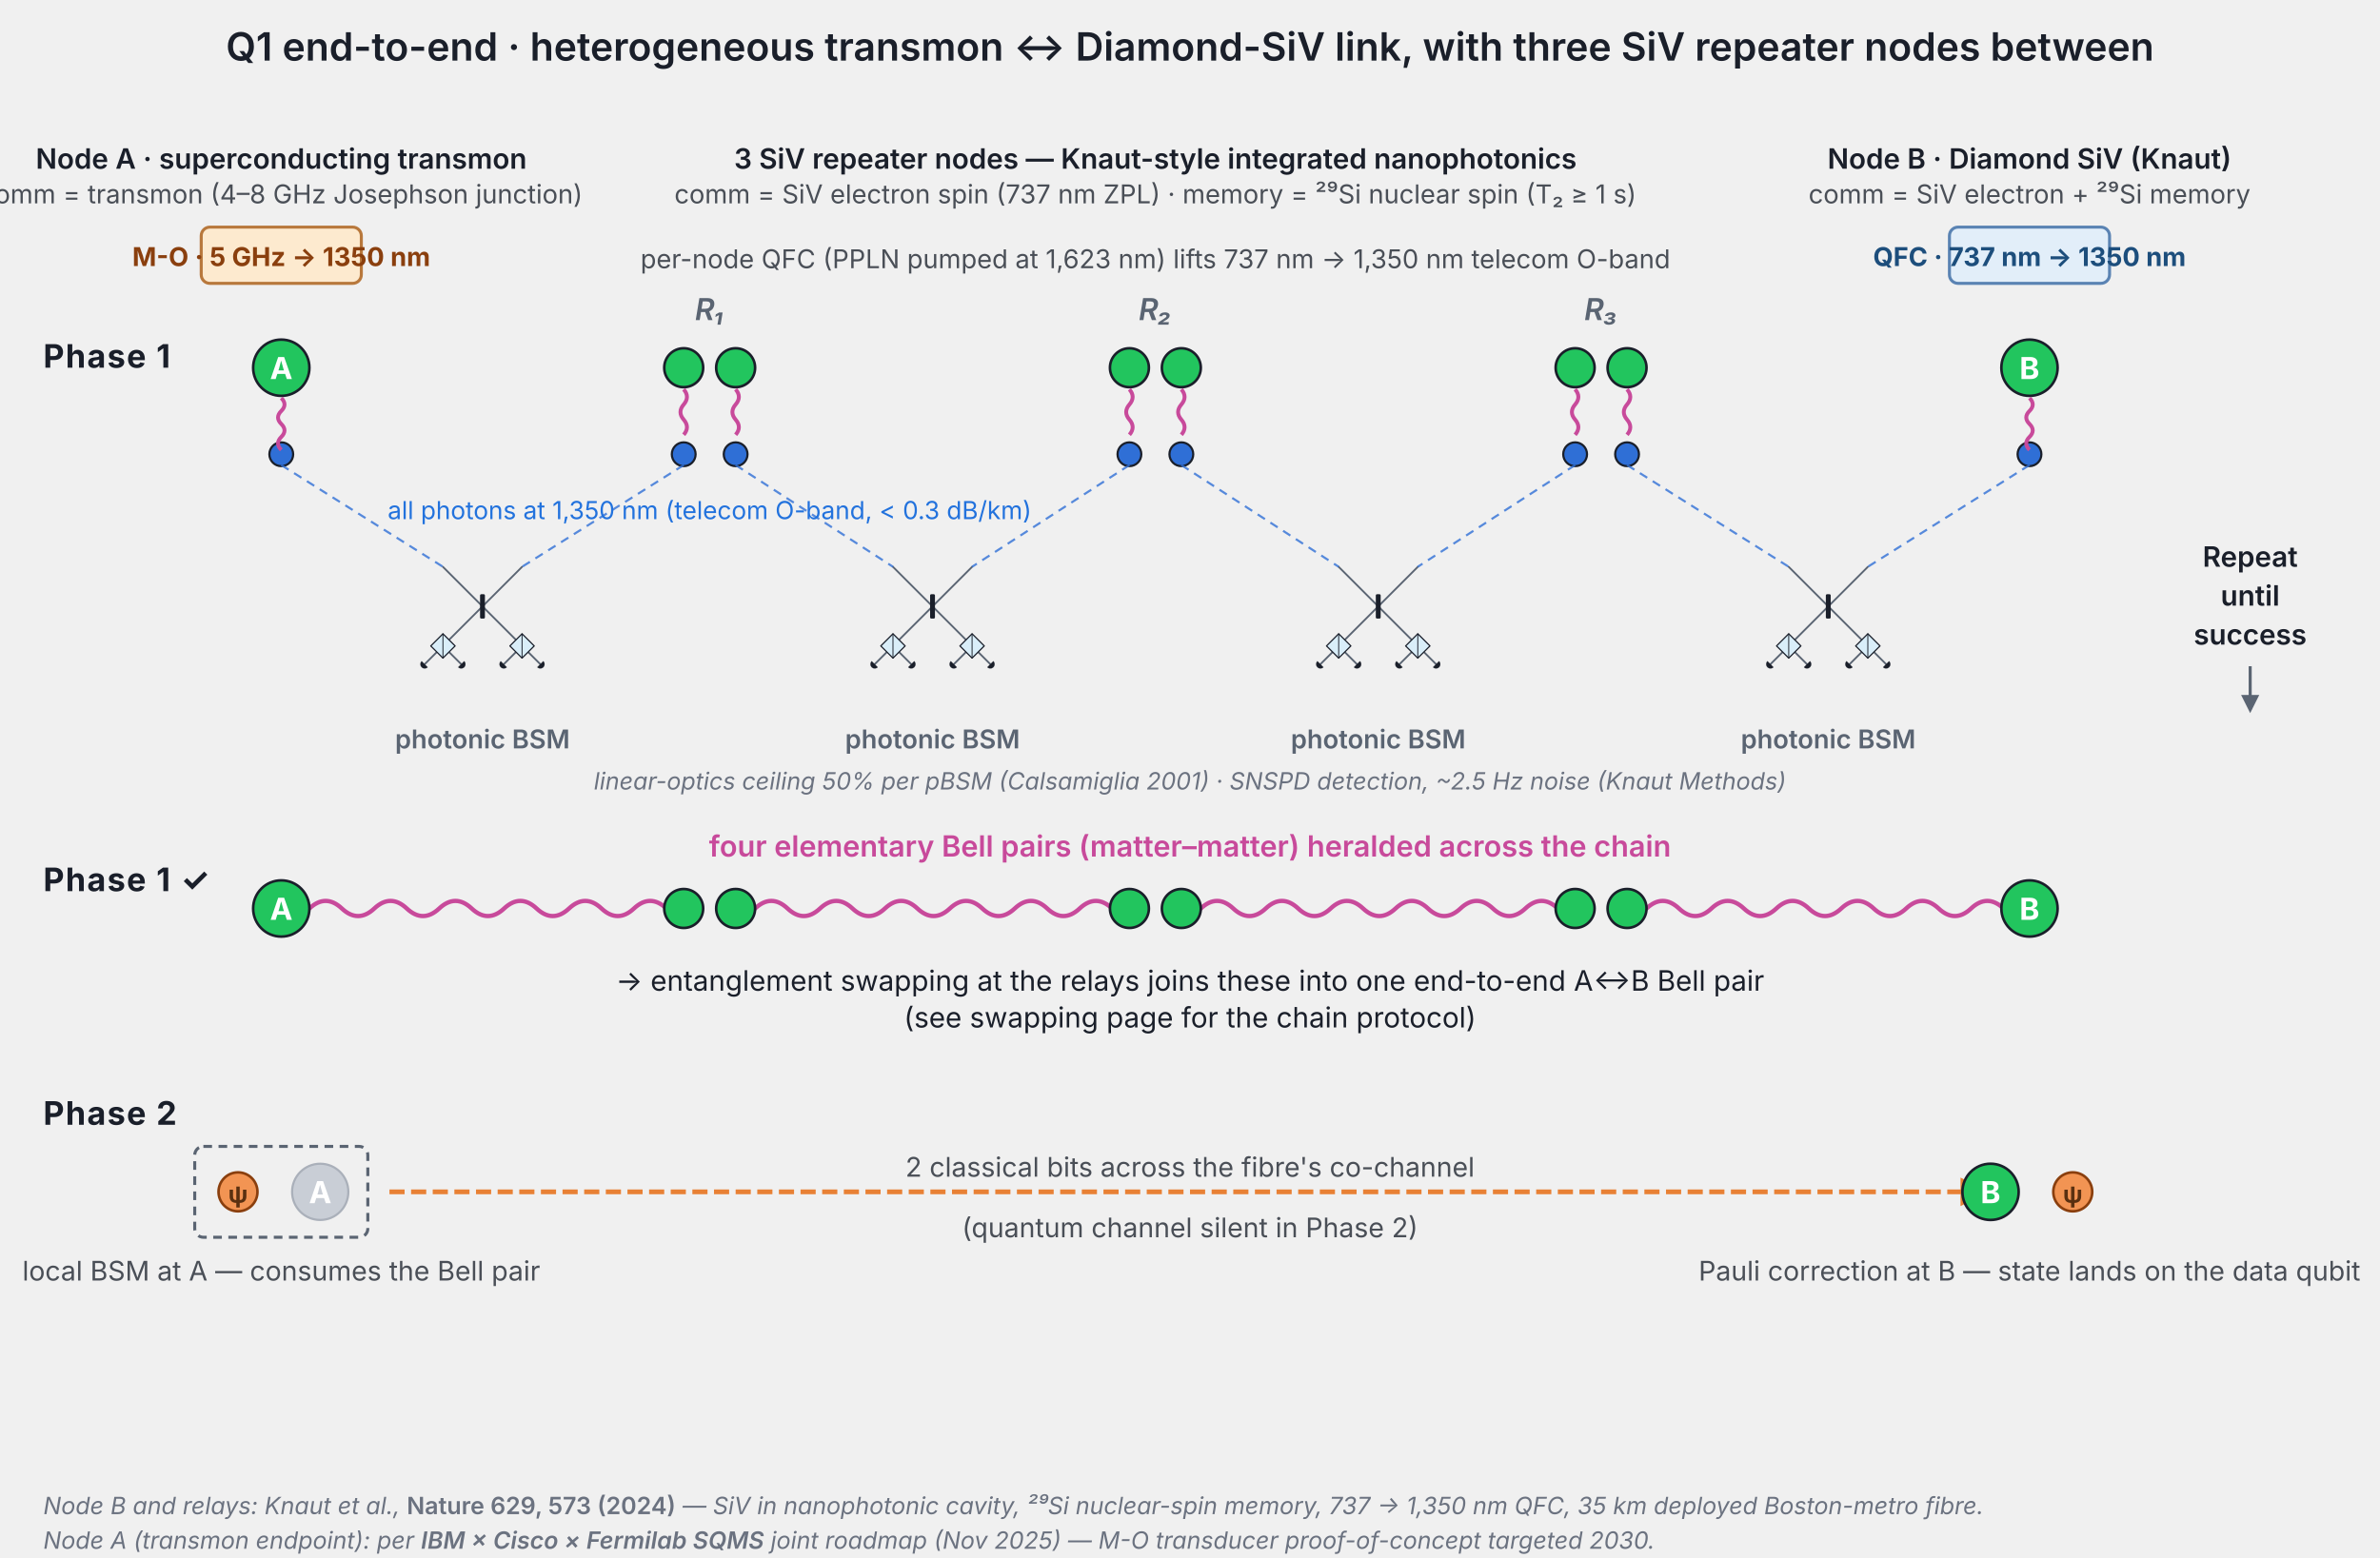
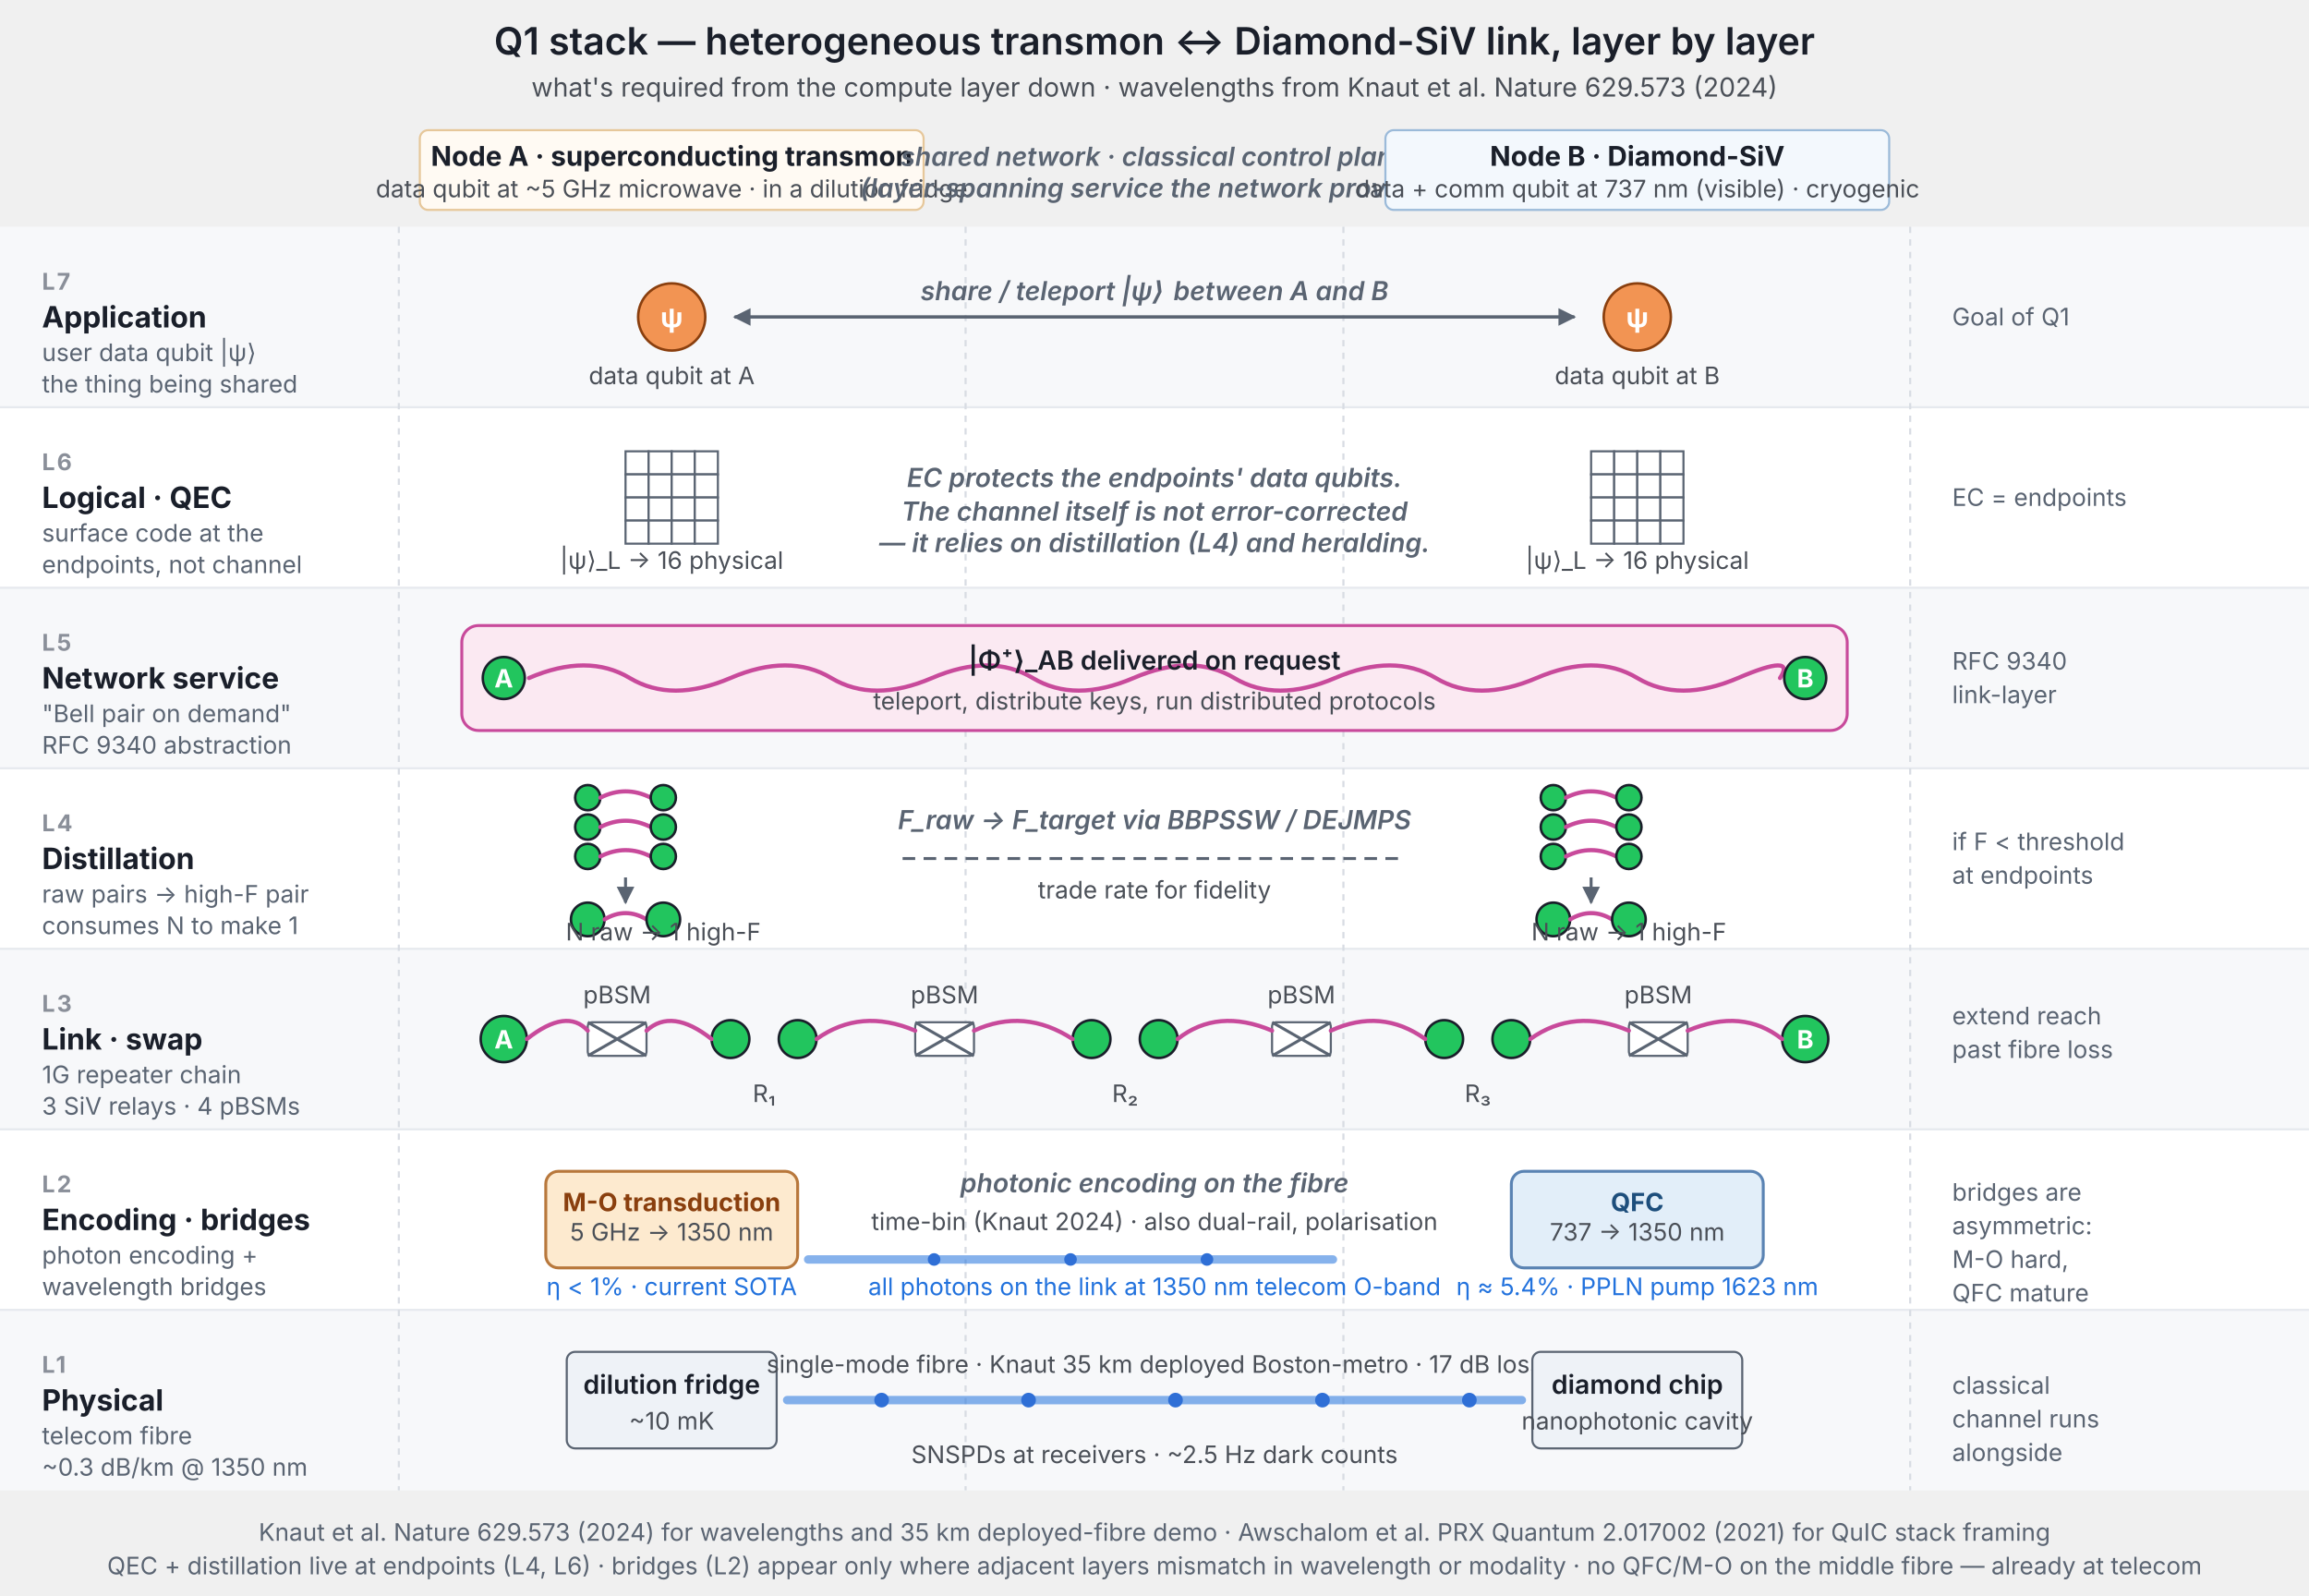
- <svg xmlns="http://www.w3.org/2000/svg" viewBox="0 0 1100 720" role="img" aria-labelledby="q1-title q1-desc">
+ <svg xmlns="http://www.w3.org/2000/svg" viewBox="0 0 1100 760" role="img" aria-labelledby="q1-title q1-desc">
  <defs>
    <style>
-       .matter      { fill: #22c55e; stroke: #1a1f2a; stroke-width: 1.2; }
-       .matter-used { fill: #c9ced6; stroke: #aab0ba; stroke-width: 1.0; }
-       .data        { fill: #f29453; stroke: #8a3f0e; stroke-width: 1.2; }
-       .photon      { fill: #2f6fd6; stroke: #1a1f2a; stroke-width: 1.0; }
-       .ent         { stroke: #c84a9b; stroke-width: 2; fill: none; stroke-linecap: round; }
-       .mp-wave     { stroke: #c84a9b; stroke-width: 1.8; fill: none; }
-       .photon-path { stroke: #2f6fd6; stroke-width: 1; fill: none; stroke-dasharray: 4 3; opacity: 0.8; }
-       .bm-box      { fill: none; stroke: #5a6472; stroke-width: 1.4; stroke-dasharray: 4 3; }
-       .classical   { stroke: #e88135; stroke-width: 2.2; stroke-dasharray: 7 3; fill: none; }
-       .mo-block    { fill: #fdeacf; stroke: #b8783c; stroke-width: 1.4; }
-       .qfc-block   { fill: #e2eef9; stroke: #5a83b3; stroke-width: 1.4; }
-       .title       { font: 600 18px "Inter", system-ui, sans-serif; fill: #1a1f2a; text-anchor: middle; }
-       .stage       { font: 700 15px "Inter", system-ui, sans-serif; fill: #1a1f2a; letter-spacing: 0.04em; }
-       .endpoint    { font: 600 13px "Inter", system-ui, sans-serif; fill: #1a1f2a; text-anchor: middle; }
-       .endpoint-sub{ font: 12px "Inter", system-ui, sans-serif; fill: #4a4f57; text-anchor: middle; }
-       .matter-lbl  { font: 700 14px "Inter", system-ui, sans-serif; fill: #ffffff; text-anchor: middle; dominant-baseline: middle; }
-       .relay-lbl   { font: 600 14px "Inter", system-ui, sans-serif; fill: #5a6472; text-anchor: middle; font-style: italic; }
-       .badge-text  { font: 700 12px "Inter", system-ui, sans-serif; text-anchor: middle; }
-       .badge-mo    { fill: #8a3f0e; }
-       .badge-qfc   { fill: #1d4e7c; }
-       .pbsm-lbl    { font: 600 12px "Inter", system-ui, sans-serif; fill: #5a6472; text-anchor: middle; }
-       .wave-tag    { font: 11.5px "Inter", system-ui, sans-serif; fill: #2272dd; text-anchor: middle; }
-       .ann         { font: 600 13px "Inter", system-ui, sans-serif; fill: #1a1f2a; text-anchor: middle; }
-       .leg         { font: 12.5px "Inter", system-ui, sans-serif; fill: #1a1f2a; }
-       .result-cap  { font: 13px "Inter", system-ui, sans-serif; fill: #1a1f2a; text-anchor: middle; }
-       .bell-lbl    { font: 600 13.5px "Inter", system-ui, sans-serif; fill: #c84a9b; text-anchor: middle; }
-       .phase-cap   { font: 12.5px "Inter", system-ui, sans-serif; fill: #4a4f57; text-anchor: middle; }
-       .footnote    { font: italic 11px "Inter", system-ui, sans-serif; fill: #6b7280; }
-       .bsm-glass   { fill: #d9eef9; stroke: #1a1f2a; stroke-width: 4; stroke-linejoin: round; }
-       .bsm-coat    { stroke: #1a1f2a; stroke-width: 3; stroke-linecap: round; }
-       .bsm-bs      { fill: #1a1f2a; stroke: none; }
-       .bsm-beam    { stroke: #5a6472; stroke-width: 6; fill: none; stroke-linecap: round; }
-       .bsm-det     { fill: #1a1f2a; stroke: #1a1f2a; stroke-width: 0.5; }
+       .band-a { fill: #f7f8fa; }
+       .band-b { fill: #ffffff; }
+       .title  { font: 600 18px "Inter", system-ui, sans-serif; fill: #1a1f2a; text-anchor: middle; }
+       .sub    { font: 12.5px "Inter", system-ui, sans-serif; fill: #4a4f57; text-anchor: middle; }
+       .layer-num { font: 700 11px "Inter", system-ui, sans-serif; fill: #8a8f99; letter-spacing: 0.08em; }
+       .layer-name{ font: 700 14px "Inter", system-ui, sans-serif; fill: #1a1f2a; }
+       .layer-hint{ font: 11.5px "Inter", system-ui, sans-serif; fill: #5a6472; }
+       .col-head  { font: 700 13px "Inter", system-ui, sans-serif; fill: #1a1f2a; text-anchor: middle; }
+       .col-sub   { font: 11.5px "Inter", system-ui, sans-serif; fill: #4a4f57; text-anchor: middle; }
+       .mid-head  { font: 600 12.5px "Inter", system-ui, sans-serif; fill: #5a6472; text-anchor: middle; font-style: italic; }
+       .cell-lbl  { font: 600 12.5px "Inter", system-ui, sans-serif; fill: #1a1f2a; text-anchor: middle; }
+       .cell-sub  { font: 11.5px "Inter", system-ui, sans-serif; fill: #4a4f57; text-anchor: middle; }
+       .cell-num  { font: 11.5px "Inter", system-ui, sans-serif; fill: #2272dd; text-anchor: middle; }
+       .right-note{ font: 11.5px "Inter", system-ui, sans-serif; fill: #5a6472; }
+       .data      { fill: #f29453; stroke: #8a3f0e; stroke-width: 1.2; }
+       .data-lbl  { font: 700 13px "Inter", system-ui, sans-serif; fill: #ffffff; text-anchor: middle; dominant-baseline: middle; }
+       .matter    { fill: #22c55e; stroke: #1a1f2a; stroke-width: 1.2; }
+       .matter-lbl{ font: 700 12px "Inter", system-ui, sans-serif; fill: #ffffff; text-anchor: middle; dominant-baseline: middle; }
+       .ent       { stroke: #c84a9b; stroke-width: 2; fill: none; stroke-linecap: round; }
+       .ent-lbl   { font: 600 12px "Inter", system-ui, sans-serif; fill: #c84a9b; text-anchor: middle; }
+       .mo-block  { fill: #fdeacf; stroke: #b8783c; stroke-width: 1.4; }
+       .qfc-block { fill: #e2eef9; stroke: #5a83b3; stroke-width: 1.4; }
+       .badge-mo  { font: 700 12px "Inter", system-ui, sans-serif; fill: #8a3f0e; text-anchor: middle; }
+       .badge-qfc { font: 700 12px "Inter", system-ui, sans-serif; fill: #1d4e7c; text-anchor: middle; }
+       .qec-cell  { fill: #ffffff; stroke: #5a6472; stroke-width: 1; }
+       .fibre     { stroke: #2272dd; stroke-width: 4; fill: none; stroke-linecap: round; opacity: 0.55; }
+       .photon-dot{ fill: #2f6fd6; }
+       .col-div   { stroke: #d8dce3; stroke-width: 1; stroke-dasharray: 3 3; fill: none; }
+       .band-div  { stroke: #e6e9ee; stroke-width: 1; fill: none; }
+       .pbsm-mini { fill: #ffffff; stroke: #5a6472; stroke-width: 1; }
+       .swap-x    { stroke: #5a6472; stroke-width: 1.4; fill: none; }
+       .arrow     { stroke: #5a6472; stroke-width: 1.4; fill: none; }
+       .arrow-mut { stroke: #aab0ba; stroke-width: 1.2; fill: none; stroke-dasharray: 3 3; }
+       .footer    { font: 11.5px "Inter", system-ui, sans-serif; fill: #5a6472; text-anchor: middle; }
    </style>
-     <marker id="arr" viewBox="0 0 10 10" refX="8" refY="5" markerWidth="6" markerHeight="6" orient="auto-start-reverse">
+     <marker id="arr-end" viewBox="0 0 10 10" refX="9" refY="5" markerWidth="6" markerHeight="6" orient="auto">
      <path d="M0,0 L10,5 L0,10 z" fill="#5a6472" />
    </marker>
-     <marker id="carr" viewBox="0 0 10 10" refX="9" refY="5" markerWidth="6" markerHeight="6" orient="auto">
-       <path d="M0,0 L10,5 L0,10 z" fill="#e88135" />
-     </marker>
-     <symbol id="bsm-detector" overflow="visible">
-       <path class="bsm-det" d="M -14,0 A 14,14 0 0 1 14,0 Z" />
-     </symbol>
-     <symbol id="ph-bsm" viewBox="0 0 640 540" overflow="visible">
-       <line class="bsm-beam" x1="190" y1="50" x2="450" y2="310" />
-       <line class="bsm-beam" x1="450" y1="310" x2="510" y2="370" />
-       <line class="bsm-beam" x1="450" y1="310" x2="390" y2="370" />
-       <line class="bsm-beam" x1="450" y1="50" x2="190" y2="310" />
-       <line class="bsm-beam" x1="190" y1="310" x2="130" y2="370" />
-       <line class="bsm-beam" x1="190" y1="310" x2="250" y2="370" />
-       <rect class="bsm-bs" x="312" y="140" width="16" height="80" rx="4" />
-       <polygon class="bsm-glass" points="190,270 230,310 190,350 150,310" />
-       <line class="bsm-coat" x1="190" y1="270" x2="190" y2="350" />
-       <polygon class="bsm-glass" points="450,270 490,310 450,350 410,310" />
-       <line class="bsm-coat" x1="450" y1="270" x2="450" y2="350" />
-       <use href="#bsm-detector" transform="translate(130,370) rotate(-135)" />
-       <use href="#bsm-detector" transform="translate(250,370) rotate(135)" />
-       <use href="#bsm-detector" transform="translate(390,370) rotate(-135)" />
-       <use href="#bsm-detector" transform="translate(510,370) rotate(135)" />
-     </symbol>
  </defs>
-   <text class="title" x="550" y="28">Q1 end-to-end · heterogeneous transmon ↔ Diamond-SiV link, with three SiV repeater nodes between</text>
-   <text class="endpoint" x="130" y="78">Node A · superconducting transmon</text>
-   <text class="endpoint-sub" x="130" y="94">comm = transmon (4–8 GHz Josephson junction)</text>
-   <rect class="mo-block" x="93" y="105" width="74" height="26" rx="4" />
-   <text class="badge-text badge-mo" x="130" y="123">M-O · 5 GHz → 1350 nm</text>
-   <text class="endpoint" x="534" y="78">3 SiV repeater nodes — Knaut-style integrated nanophotonics</text>
-   <text class="endpoint-sub" x="534" y="94">comm = SiV electron spin (737 nm ZPL) · memory = ²⁹Si nuclear spin (T₂ ≥ 1 s)</text>
-   <text class="endpoint-sub" x="534" y="124">per-node QFC (PPLN pumped at 1,623 nm) lifts 737 nm → 1,350 nm telecom O-band</text>
-   <text class="endpoint" x="938" y="78">Node B · Diamond SiV (Knaut)</text>
-   <text class="endpoint-sub" x="938" y="94">comm = SiV electron + ²⁹Si memory</text>
-   <rect class="qfc-block" x="901" y="105" width="74" height="26" rx="4" />
-   <text class="badge-text badge-qfc" x="938" y="123">QFC · 737 nm → 1350 nm</text>
-   <text class="stage" x="20" y="170">Phase 1</text>
-   <circle class="matter" cx="130" cy="170" r="13" />
-   <text class="matter-lbl" x="130" y="170">A</text>
-   <text class="relay-lbl" x="328" y="148">R₁</text>
-   <circle class="matter" cx="316" cy="170" r="9" />
-   <circle class="matter" cx="340" cy="170" r="9" />
-   <text class="relay-lbl" x="534" y="148">R₂</text>
-   <circle class="matter" cx="522" cy="170" r="9" />
-   <circle class="matter" cx="546" cy="170" r="9" />
-   <text class="relay-lbl" x="740" y="148">R₃</text>
-   <circle class="matter" cx="728" cy="170" r="9" />
-   <circle class="matter" cx="752" cy="170" r="9" />
-   <circle class="matter" cx="938" cy="170" r="13" />
-   <text class="matter-lbl" x="938" y="170">B</text>
-   <circle class="photon" cx="130" cy="210" r="5.5" />
-   <circle class="photon" cx="316" cy="210" r="5.5" />
-   <circle class="photon" cx="340" cy="210" r="5.5" />
-   <circle class="photon" cx="522" cy="210" r="5.5" />
-   <circle class="photon" cx="546" cy="210" r="5.5" />
-   <circle class="photon" cx="728" cy="210" r="5.5" />
-   <circle class="photon" cx="752" cy="210" r="5.5" />
-   <circle class="photon" cx="938" cy="210" r="5.5" />
-   <path class="mp-wave" d="M 130,184 q 3,3 0,6 t 0,6 t 0,6 t 0,6" />
-   <path class="mp-wave" d="M 316,180 q 3,3.5 0,7 t 0,7 t 0,7" />
-   <path class="mp-wave" d="M 340,180 q 3,3.5 0,7 t 0,7 t 0,7" />
-   <path class="mp-wave" d="M 522,180 q 3,3.5 0,7 t 0,7 t 0,7" />
-   <path class="mp-wave" d="M 546,180 q 3,3.5 0,7 t 0,7 t 0,7" />
-   <path class="mp-wave" d="M 728,180 q 3,3.5 0,7 t 0,7 t 0,7" />
-   <path class="mp-wave" d="M 752,180 q 3,3.5 0,7 t 0,7 t 0,7" />
-   <path class="mp-wave" d="M 938,184 q 3,3 0,6 t 0,6 t 0,6 t 0,6" />
-   <use href="#ph-bsm" x="178" y="255" width="90" height="76" />
-   <use href="#ph-bsm" x="386" y="255" width="90" height="76" />
-   <use href="#ph-bsm" x="592" y="255" width="90" height="76" />
-   <use href="#ph-bsm" x="800" y="255" width="90" height="76" />
-   <path class="photon-path" d="M 130,215 L 204.72,262.03" />
-   <path class="photon-path" d="M 316,215 L 241.28,262.03" />
-   <path class="photon-path" d="M 340,215 L 412.72,262.03" />
-   <path class="photon-path" d="M 522,215 L 449.28,262.03" />
-   <path class="photon-path" d="M 546,215 L 618.72,262.03" />
-   <path class="photon-path" d="M 728,215 L 655.28,262.03" />
-   <path class="photon-path" d="M 752,215 L 826.72,262.03" />
-   <path class="photon-path" d="M 938,215 L 863.28,262.03" />
-   <text class="pbsm-lbl" x="223" y="346">photonic BSM</text>
-   <text class="pbsm-lbl" x="431" y="346">photonic BSM</text>
-   <text class="pbsm-lbl" x="637" y="346">photonic BSM</text>
-   <text class="pbsm-lbl" x="845" y="346">photonic BSM</text>
-   <text class="wave-tag" x="328" y="240">all photons at 1,350 nm (telecom O-band, &lt; 0.3 dB/km)</text>
-   <text class="ann" x="1040" y="262">Repeat</text>
-   <text class="ann" x="1040" y="280">until</text>
-   <text class="ann" x="1040" y="298">success</text>
-   <line x1="1040" y1="308" x2="1040" y2="328" stroke="#5a6472" stroke-width="1.4" marker-end="url(#arr)" />
-   <text class="footnote" x="550" y="365" text-anchor="middle">linear-optics ceiling 50% per pBSM (Calsamiglia 2001) · SNSPD detection, ~2.5 Hz noise (Knaut Methods)</text>
-   <text class="stage" x="20" y="412">Phase 1 ✓</text>
-   <path class="ent" d="M 143,420 q 7.5,-7 15,0 t 15,0 t 15,0 t 15,0 t 15,0 t 15,0 t 15,0 t 15,0 t 15,0 t 15,0 t 15,0" />
-   <path class="ent" d="M 349,420 q 7.5,-7 15,0 t 15,0 t 15,0 t 15,0 t 15,0 t 15,0 t 15,0 t 15,0 t 15,0 t 15,0 t 15,0" />
-   <path class="ent" d="M 555,420 q 7.5,-7 15,0 t 15,0 t 15,0 t 15,0 t 15,0 t 15,0 t 15,0 t 15,0 t 15,0 t 15,0 t 15,0" />
-   <path class="ent" d="M 761,420 q 7.5,-7 15,0 t 15,0 t 15,0 t 15,0 t 15,0 t 15,0 t 15,0 t 15,0 t 15,0 t 15,0 t 15,0" />
-   <circle class="matter" cx="130" cy="420" r="13" />
-   <text class="matter-lbl" x="130" y="420">A</text>
-   <circle class="matter" cx="316" cy="420" r="9" />
-   <circle class="matter" cx="340" cy="420" r="9" />
-   <circle class="matter" cx="522" cy="420" r="9" />
-   <circle class="matter" cx="546" cy="420" r="9" />
-   <circle class="matter" cx="728" cy="420" r="9" />
-   <circle class="matter" cx="752" cy="420" r="9" />
-   <circle class="matter" cx="938" cy="420" r="13" />
-   <text class="matter-lbl" x="938" y="420">B</text>
-   <text class="bell-lbl" x="550" y="396">four elementary Bell pairs (matter–matter) heralded across the chain</text>
-   <text class="result-cap" x="550" y="458">→ entanglement swapping at the relays joins these into one end-to-end A↔B Bell pair</text>
-   <text class="result-cap" x="550" y="475" font-style="italic" fill="#6b7280">(see swapping page for the chain protocol)</text>
-   <text class="stage" x="20" y="520">Phase 2</text>
-   <rect class="bm-box" x="90" y="530" width="80" height="42" rx="4" />
-   <circle class="data" cx="110" cy="551" r="9" />
-   <text x="110" y="556" text-anchor="middle" font-family="Inter, system-ui, sans-serif" font-size="11" font-weight="700" fill="#5a3010">ψ</text>
-   <circle class="matter-used" cx="148" cy="551" r="13" />
-   <text class="matter-lbl" x="148" y="551" fill="#7a818a">A</text>
-   <text class="phase-cap" x="130" y="592">local BSM at A — consumes the Bell pair</text>
-   <line class="classical" x1="180" y1="551" x2="918" y2="551" marker-end="url(#carr)" />
-   <text class="phase-cap" x="550" y="544" font-weight="600">2 classical bits across the fibre's co-channel</text>
-   <text class="phase-cap" x="550" y="572" font-style="italic" fill="#7e5cb4">(quantum channel silent in Phase 2)</text>
-   <circle class="matter" cx="920" cy="551" r="13" />
-   <text class="matter-lbl" x="920" y="551">B</text>
-   <circle class="data" cx="958" cy="551" r="9" />
-   <text x="958" y="556" text-anchor="middle" font-family="Inter, system-ui, sans-serif" font-size="11" font-weight="700" fill="#5a3010">ψ</text>
-   <text class="phase-cap" x="938" y="592">Pauli correction at B — state lands on the data qubit</text>
-   <text class="footnote" x="20" y="700" text-anchor="start">Node B and relays: Knaut et al., <tspan font-style="normal" font-weight="600">Nature 629, 573 (2024)</tspan> — SiV in nanophotonic cavity, ²⁹Si nuclear-spin memory, 737 → 1,350 nm QFC, 35 km deployed Boston-metro fibre.</text>
-   <text class="footnote" x="20" y="716" text-anchor="start">Node A (transmon endpoint): per <tspan font-weight="600">IBM × Cisco × Fermilab SQMS</tspan> joint roadmap (Nov 2025) — M-O transducer proof-of-concept targeted 2030.</text>
+   <text class="title" x="550" y="26">Q1 stack — heterogeneous transmon ↔ Diamond-SiV link, layer by layer</text>
+   <text class="sub" x="550" y="46">what's required from the compute layer down · wavelengths from Knaut et al. Nature 629.573 (2024)</text>
+   <rect x="200" y="62" width="240" height="38" rx="4" fill="#fffaf3" stroke="#e6c79a" stroke-width="1" />
+   <text class="col-head" x="320" y="79">Node A · superconducting transmon</text>
+   <text class="col-sub" x="320" y="94">data qubit at ~5 GHz microwave · in a dilution fridge</text>
+   <text class="mid-head" x="550" y="79">shared network · classical control plane</text>
+   <text class="mid-head" x="550" y="94">(layer-spanning service the network provides)</text>
+   <rect x="660" y="62" width="240" height="38" rx="4" fill="#f3f8fd" stroke="#9bbad9" stroke-width="1" />
+   <text class="col-head" x="780" y="79">Node B · Diamond-SiV</text>
+   <text class="col-sub" x="780" y="94">data + comm qubit at 737 nm (visible) · cryogenic</text>
+   <rect class="band-a" x="0" y="108" width="1100" height="86" />
+   <rect class="band-b" x="0" y="194" width="1100" height="86" />
+   <rect class="band-a" x="0" y="280" width="1100" height="86" />
+   <rect class="band-b" x="0" y="366" width="1100" height="86" />
+   <rect class="band-a" x="0" y="452" width="1100" height="86" />
+   <rect class="band-b" x="0" y="538" width="1100" height="86" />
+   <rect class="band-a" x="0" y="624" width="1100" height="86" />
+   <line class="band-div" x1="0" y1="194" x2="1100" y2="194" />
+   <line class="band-div" x1="0" y1="280" x2="1100" y2="280" />
+   <line class="band-div" x1="0" y1="366" x2="1100" y2="366" />
+   <line class="band-div" x1="0" y1="452" x2="1100" y2="452" />
+   <line class="band-div" x1="0" y1="538" x2="1100" y2="538" />
+   <line class="band-div" x1="0" y1="624" x2="1100" y2="624" />
+   <line class="col-div" x1="190" y1="108" x2="190" y2="710" />
+   <line class="col-div" x1="460" y1="108" x2="460" y2="710" />
+   <line class="col-div" x1="640" y1="108" x2="640" y2="710" />
+   <line class="col-div" x1="910" y1="108" x2="910" y2="710" />
+   <text class="layer-num" x="20" y="138">L7</text>
+   <text class="layer-name" x="20" y="156">Application</text>
+   <text class="layer-hint" x="20" y="172">user data qubit |ψ⟩</text>
+   <text class="layer-hint" x="20" y="187">the thing being shared</text>
+   <circle class="data" cx="320" cy="151" r="16" />
+   <text class="data-lbl" x="320" y="151">ψ</text>
+   <text class="cell-sub" x="320" y="183">data qubit at A</text>
+   <line class="arrow" x1="350" y1="151" x2="750" y2="151" marker-end="url(#arr-end)" />
+   <line class="arrow" x1="750" y1="151" x2="350" y2="151" marker-end="url(#arr-end)" />
+   <text class="mid-head" x="550" y="143">share / teleport |ψ⟩ between A and B</text>
+   <circle class="data" cx="780" cy="151" r="16" />
+   <text class="data-lbl" x="780" y="151">ψ</text>
+   <text class="cell-sub" x="780" y="183">data qubit at B</text>
+   <text class="right-note" x="930" y="155">Goal of Q1</text>
+   <text class="layer-num" x="20" y="224">L6</text>
+   <text class="layer-name" x="20" y="242">Logical · QEC</text>
+   <text class="layer-hint" x="20" y="258">surface code at the</text>
+   <text class="layer-hint" x="20" y="273">endpoints, not channel</text>
+   <g transform="translate(298 215)">
+     <rect class="qec-cell" x="0" y="0" width="11" height="11" />
+     <rect class="qec-cell" x="11" y="0" width="11" height="11" />
+     <rect class="qec-cell" x="22" y="0" width="11" height="11" />
+     <rect class="qec-cell" x="33" y="0" width="11" height="11" />
+     <rect class="qec-cell" x="0" y="11" width="11" height="11" />
+     <rect class="qec-cell" x="11" y="11" width="11" height="11" />
+     <rect class="qec-cell" x="22" y="11" width="11" height="11" />
+     <rect class="qec-cell" x="33" y="11" width="11" height="11" />
+     <rect class="qec-cell" x="0" y="22" width="11" height="11" />
+     <rect class="qec-cell" x="11" y="22" width="11" height="11" />
+     <rect class="qec-cell" x="22" y="22" width="11" height="11" />
+     <rect class="qec-cell" x="33" y="22" width="11" height="11" />
+     <rect class="qec-cell" x="0" y="33" width="11" height="11" />
+     <rect class="qec-cell" x="11" y="33" width="11" height="11" />
+     <rect class="qec-cell" x="22" y="33" width="11" height="11" />
+     <rect class="qec-cell" x="33" y="33" width="11" height="11" />
+   </g>
+   <text class="cell-sub" x="320" y="271">|ψ⟩_L → 16 physical</text>
+   <text class="mid-head" x="550" y="232">EC protects the endpoints' data qubits.</text>
+   <text class="mid-head" x="550" y="248">The channel itself is not error-corrected</text>
+   <text class="mid-head" x="550" y="263">— it relies on distillation (L4) and heralding.</text>
+   <g transform="translate(758 215)">
+     <rect class="qec-cell" x="0" y="0" width="11" height="11" />
+     <rect class="qec-cell" x="11" y="0" width="11" height="11" />
+     <rect class="qec-cell" x="22" y="0" width="11" height="11" />
+     <rect class="qec-cell" x="33" y="0" width="11" height="11" />
+     <rect class="qec-cell" x="0" y="11" width="11" height="11" />
+     <rect class="qec-cell" x="11" y="11" width="11" height="11" />
+     <rect class="qec-cell" x="22" y="11" width="11" height="11" />
+     <rect class="qec-cell" x="33" y="11" width="11" height="11" />
+     <rect class="qec-cell" x="0" y="22" width="11" height="11" />
+     <rect class="qec-cell" x="11" y="22" width="11" height="11" />
+     <rect class="qec-cell" x="22" y="22" width="11" height="11" />
+     <rect class="qec-cell" x="33" y="22" width="11" height="11" />
+     <rect class="qec-cell" x="0" y="33" width="11" height="11" />
+     <rect class="qec-cell" x="11" y="33" width="11" height="11" />
+     <rect class="qec-cell" x="22" y="33" width="11" height="11" />
+     <rect class="qec-cell" x="33" y="33" width="11" height="11" />
+   </g>
+   <text class="cell-sub" x="780" y="271">|ψ⟩_L → 16 physical</text>
+   <text class="right-note" x="930" y="241">EC = endpoints</text>
+   <text class="layer-num" x="20" y="310">L5</text>
+   <text class="layer-name" x="20" y="328">Network service</text>
+   <text class="layer-hint" x="20" y="344">"Bell pair on demand"</text>
+   <text class="layer-hint" x="20" y="359">RFC 9340 abstraction</text>
+   <rect x="220" y="298" width="660" height="50" rx="8" fill="#fbe9f2" stroke="#c84a9b" stroke-width="1.4" />
+   <circle class="matter" cx="240" cy="323" r="10" />
+   <text class="matter-lbl" x="240" y="323">A</text>
+   <path class="ent" d="M252 323 Q 280 311, 300 323 T 348 323 T 396 323 T 444 323 T 492 323 T 540 323 T 588 323 T 636 323 T 684 323 T 732 323 T 780 323 T 828 323 T 848 323" />
+   <circle class="matter" cx="860" cy="323" r="10" />
+   <text class="matter-lbl" x="860" y="323">B</text>
+   <text class="cell-lbl" x="550" y="319">|Φ⁺⟩_AB  delivered on request</text>
+   <text class="cell-sub" x="550" y="338">teleport, distribute keys, run distributed protocols</text>
+   <text class="right-note" x="930" y="319">RFC 9340</text>
+   <text class="right-note" x="930" y="335">link-layer</text>
+   <text class="layer-num" x="20" y="396">L4</text>
+   <text class="layer-name" x="20" y="414">Distillation</text>
+   <text class="layer-hint" x="20" y="430">raw pairs → high-F pair</text>
+   <text class="layer-hint" x="20" y="445">consumes N to make 1</text>
+   <g transform="translate(280 380)">
+     <circle class="matter" cx="0" cy="0" r="6" />
+     <path class="ent" d="M6 0 Q 18 -6, 30 0" />
+     <circle class="matter" cx="36" cy="0" r="6" />
+     <circle class="matter" cx="0" cy="14" r="6" />
+     <path class="ent" d="M6 14 Q 18 8, 30 14" />
+     <circle class="matter" cx="36" cy="14" r="6" />
+     <circle class="matter" cx="0" cy="28" r="6" />
+     <path class="ent" d="M6 28 Q 18 22, 30 28" />
+     <circle class="matter" cx="36" cy="28" r="6" />
+     <line class="arrow" x1="18" y1="38" x2="18" y2="50" marker-end="url(#arr-end)" />
+     <circle class="matter" cx="0" cy="58" r="8" />
+     <path class="ent" d="M8 58 Q 18 52, 28 58" stroke-width="2.5" />
+     <circle class="matter" cx="36" cy="58" r="8" />
+   </g>
+   <text class="cell-sub" x="316" y="448">N raw → 1 high-F</text>
+   <text class="mid-head" x="550" y="395">F_raw → F_target via BBPSSW / DEJMPS</text>
+   <line class="arrow" x1="430" y1="409" x2="670" y2="409" stroke-dasharray="6 4" stroke="#aab0ba" />
+   <text class="cell-sub" x="550" y="428">trade rate for fidelity</text>
+   <g transform="translate(740 380)">
+     <circle class="matter" cx="0" cy="0" r="6" />
+     <path class="ent" d="M6 0 Q 18 -6, 30 0" />
+     <circle class="matter" cx="36" cy="0" r="6" />
+     <circle class="matter" cx="0" cy="14" r="6" />
+     <path class="ent" d="M6 14 Q 18 8, 30 14" />
+     <circle class="matter" cx="36" cy="14" r="6" />
+     <circle class="matter" cx="0" cy="28" r="6" />
+     <path class="ent" d="M6 28 Q 18 22, 30 28" />
+     <circle class="matter" cx="36" cy="28" r="6" />
+     <line class="arrow" x1="18" y1="38" x2="18" y2="50" marker-end="url(#arr-end)" />
+     <circle class="matter" cx="0" cy="58" r="8" />
+     <path class="ent" d="M8 58 Q 18 52, 28 58" stroke-width="2.5" />
+     <circle class="matter" cx="36" cy="58" r="8" />
+   </g>
+   <text class="cell-sub" x="776" y="448">N raw → 1 high-F</text>
+   <text class="right-note" x="930" y="405">if F &lt; threshold</text>
+   <text class="right-note" x="930" y="421">at endpoints</text>
+   <text class="layer-num" x="20" y="482">L3</text>
+   <text class="layer-name" x="20" y="500">Link · swap</text>
+   <text class="layer-hint" x="20" y="516">1G repeater chain</text>
+   <text class="layer-hint" x="20" y="531">3 SiV relays · 4 pBSMs</text>
+   <g>
+     <circle class="matter" cx="240" cy="495" r="11" />
+     <text class="matter-lbl" x="240" y="495">A</text>
+     <circle class="matter" cx="348" cy="495" r="9" />
+     <circle class="matter" cx="380" cy="495" r="9" />
+     <text class="cell-sub" x="364" y="525">R₁</text>
+     <circle class="matter" cx="520" cy="495" r="9" />
+     <circle class="matter" cx="552" cy="495" r="9" />
+     <text class="cell-sub" x="536" y="525">R₂</text>
+     <circle class="matter" cx="688" cy="495" r="9" />
+     <circle class="matter" cx="720" cy="495" r="9" />
+     <text class="cell-sub" x="704" y="525">R₃</text>
+     <circle class="matter" cx="860" cy="495" r="11" />
+     <text class="matter-lbl" x="860" y="495">B</text>
+     <rect class="pbsm-mini" x="280" y="487" width="28" height="16" rx="2" />
+     <line class="swap-x" x1="280" y1="487" x2="308" y2="503" />
+     <line class="swap-x" x1="308" y1="487" x2="280" y2="503" />
+     <text class="cell-sub" x="294" y="478">pBSM</text>
+     <rect class="pbsm-mini" x="436" y="487" width="28" height="16" rx="2" />
+     <line class="swap-x" x1="436" y1="487" x2="464" y2="503" />
+     <line class="swap-x" x1="464" y1="487" x2="436" y2="503" />
+     <text class="cell-sub" x="450" y="478">pBSM</text>
+     <rect class="pbsm-mini" x="606" y="487" width="28" height="16" rx="2" />
+     <line class="swap-x" x1="606" y1="487" x2="634" y2="503" />
+     <line class="swap-x" x1="634" y1="487" x2="606" y2="503" />
+     <text class="cell-sub" x="620" y="478">pBSM</text>
+     <rect class="pbsm-mini" x="776" y="487" width="28" height="16" rx="2" />
+     <line class="swap-x" x1="776" y1="487" x2="804" y2="503" />
+     <line class="swap-x" x1="804" y1="487" x2="776" y2="503" />
+     <text class="cell-sub" x="790" y="478">pBSM</text>
+     <path class="ent" d="M251 495 Q 270 480, 280 491" />
+     <path class="ent" d="M308 491 Q 320 480, 339 495" />
+     <path class="ent" d="M389 495 Q 410 480, 436 491" />
+     <path class="ent" d="M464 491 Q 488 480, 511 495" />
+     <path class="ent" d="M561 495 Q 580 480, 606 491" />
+     <path class="ent" d="M634 491 Q 658 480, 679 495" />
+     <path class="ent" d="M729 495 Q 750 480, 776 491" />
+     <path class="ent" d="M804 491 Q 830 480, 849 495" />
+   </g>
+   <text class="right-note" x="930" y="488">extend reach</text>
+   <text class="right-note" x="930" y="504">past fibre loss</text>
+   <text class="layer-num" x="20" y="568">L2</text>
+   <text class="layer-name" x="20" y="586">Encoding · bridges</text>
+   <text class="layer-hint" x="20" y="602">photon encoding +</text>
+   <text class="layer-hint" x="20" y="617">wavelength bridges</text>
+   <rect class="mo-block" x="260" y="558" width="120" height="46" rx="6" />
+   <text class="badge-mo" x="320" y="577">M-O transduction</text>
+   <text class="cell-sub" x="320" y="591">5 GHz → 1350 nm</text>
+   <text class="cell-num" x="320" y="617">η &lt; 1% · current SOTA</text>
+   <text class="mid-head" x="550" y="568">photonic encoding on the fibre</text>
+   <text class="cell-sub" x="550" y="586">time-bin (Knaut 2024) · also dual-rail, polarisation</text>
+   <line class="fibre" x1="385" y1="600" x2="635" y2="600" />
+   <circle class="photon-dot" cx="445" cy="600" r="3" />
+   <circle class="photon-dot" cx="510" cy="600" r="3" />
+   <circle class="photon-dot" cx="575" cy="600" r="3" />
+   <text class="cell-num" x="550" y="617">all photons on the link at 1350 nm telecom O-band</text>
+   <rect class="qfc-block" x="720" y="558" width="120" height="46" rx="6" />
+   <text class="badge-qfc" x="780" y="577">QFC</text>
+   <text class="cell-sub" x="780" y="591">737 → 1350 nm</text>
+   <text class="cell-num" x="780" y="617">η ≈ 5.4% · PPLN pump 1623 nm</text>
+   <text class="right-note" x="930" y="572">bridges are</text>
+   <text class="right-note" x="930" y="588">asymmetric:</text>
+   <text class="right-note" x="930" y="604">M-O hard,</text>
+   <text class="right-note" x="930" y="620">QFC mature</text>
+   <text class="layer-num" x="20" y="654">L1</text>
+   <text class="layer-name" x="20" y="672">Physical</text>
+   <text class="layer-hint" x="20" y="688">telecom fibre</text>
+   <text class="layer-hint" x="20" y="703">~0.3 dB/km @ 1350 nm</text>
+   <rect x="270" y="644" width="100" height="46" rx="4" fill="#eef2f7" stroke="#5a6472" stroke-width="1" />
+   <text class="cell-lbl" x="320" y="664">dilution fridge</text>
+   <text class="cell-sub" x="320" y="681">~10 mK</text>
+   <line class="fibre" x1="375" y1="667" x2="725" y2="667" />
+   <circle class="photon-dot" cx="420" cy="667" r="3.5" />
+   <circle class="photon-dot" cx="490" cy="667" r="3.5" />
+   <circle class="photon-dot" cx="560" cy="667" r="3.5" />
+   <circle class="photon-dot" cx="630" cy="667" r="3.5" />
+   <circle class="photon-dot" cx="700" cy="667" r="3.5" />
+   <text class="cell-sub" x="550" y="654">single-mode fibre · Knaut 35 km deployed Boston-metro · 17 dB loss</text>
+   <text class="cell-sub" x="550" y="697">SNSPDs at receivers · ~2.5 Hz dark counts</text>
+   <rect x="730" y="644" width="100" height="46" rx="4" fill="#eef2f7" stroke="#5a6472" stroke-width="1" />
+   <text class="cell-lbl" x="780" y="664">diamond chip</text>
+   <text class="cell-sub" x="780" y="681">nanophotonic cavity</text>
+   <text class="right-note" x="930" y="664">classical</text>
+   <text class="right-note" x="930" y="680">channel runs</text>
+   <text class="right-note" x="930" y="696">alongside</text>
+   <text class="footer" x="550" y="734">Knaut et al. Nature 629.573 (2024) for wavelengths and 35 km deployed-fibre demo · Awschalom et al. PRX Quantum 2.017002 (2021) for QuIC stack framing</text>
+   <text class="footer" x="550" y="750">QEC + distillation live at endpoints (L4, L6) · bridges (L2) appear only where adjacent layers mismatch in wavelength or modality · no QFC/M-O on the middle fibre — already at telecom</text>
</svg>
